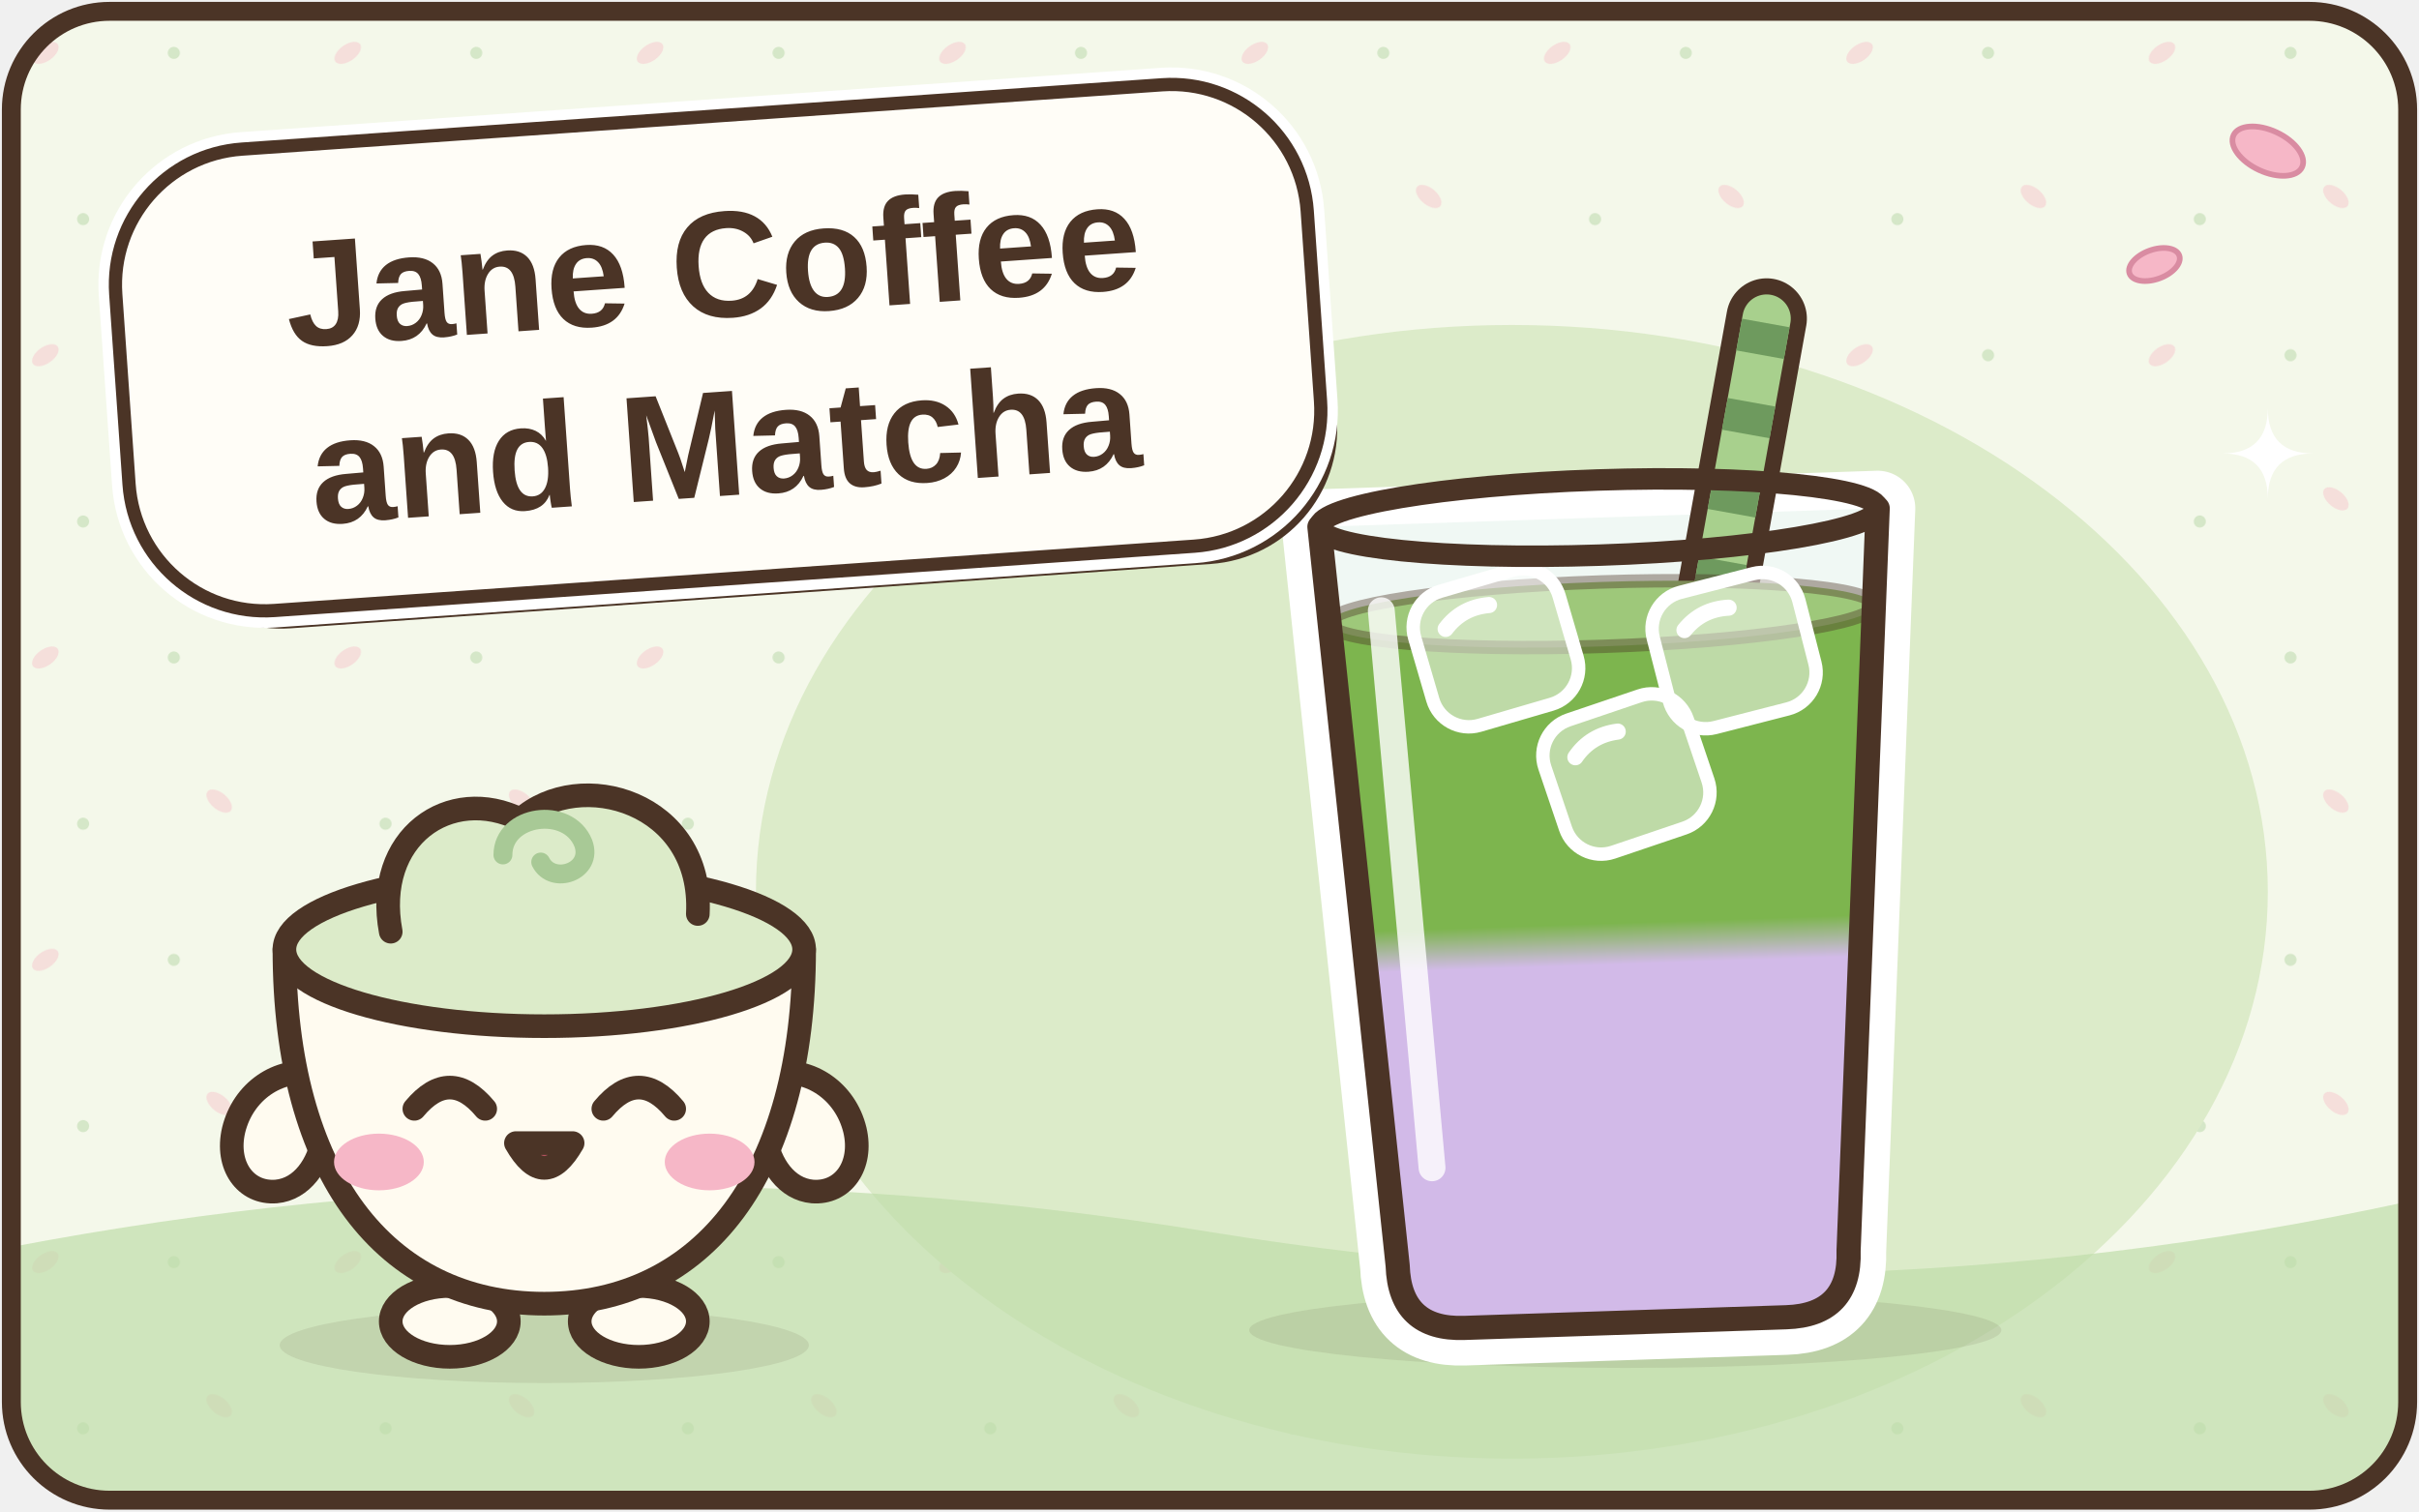
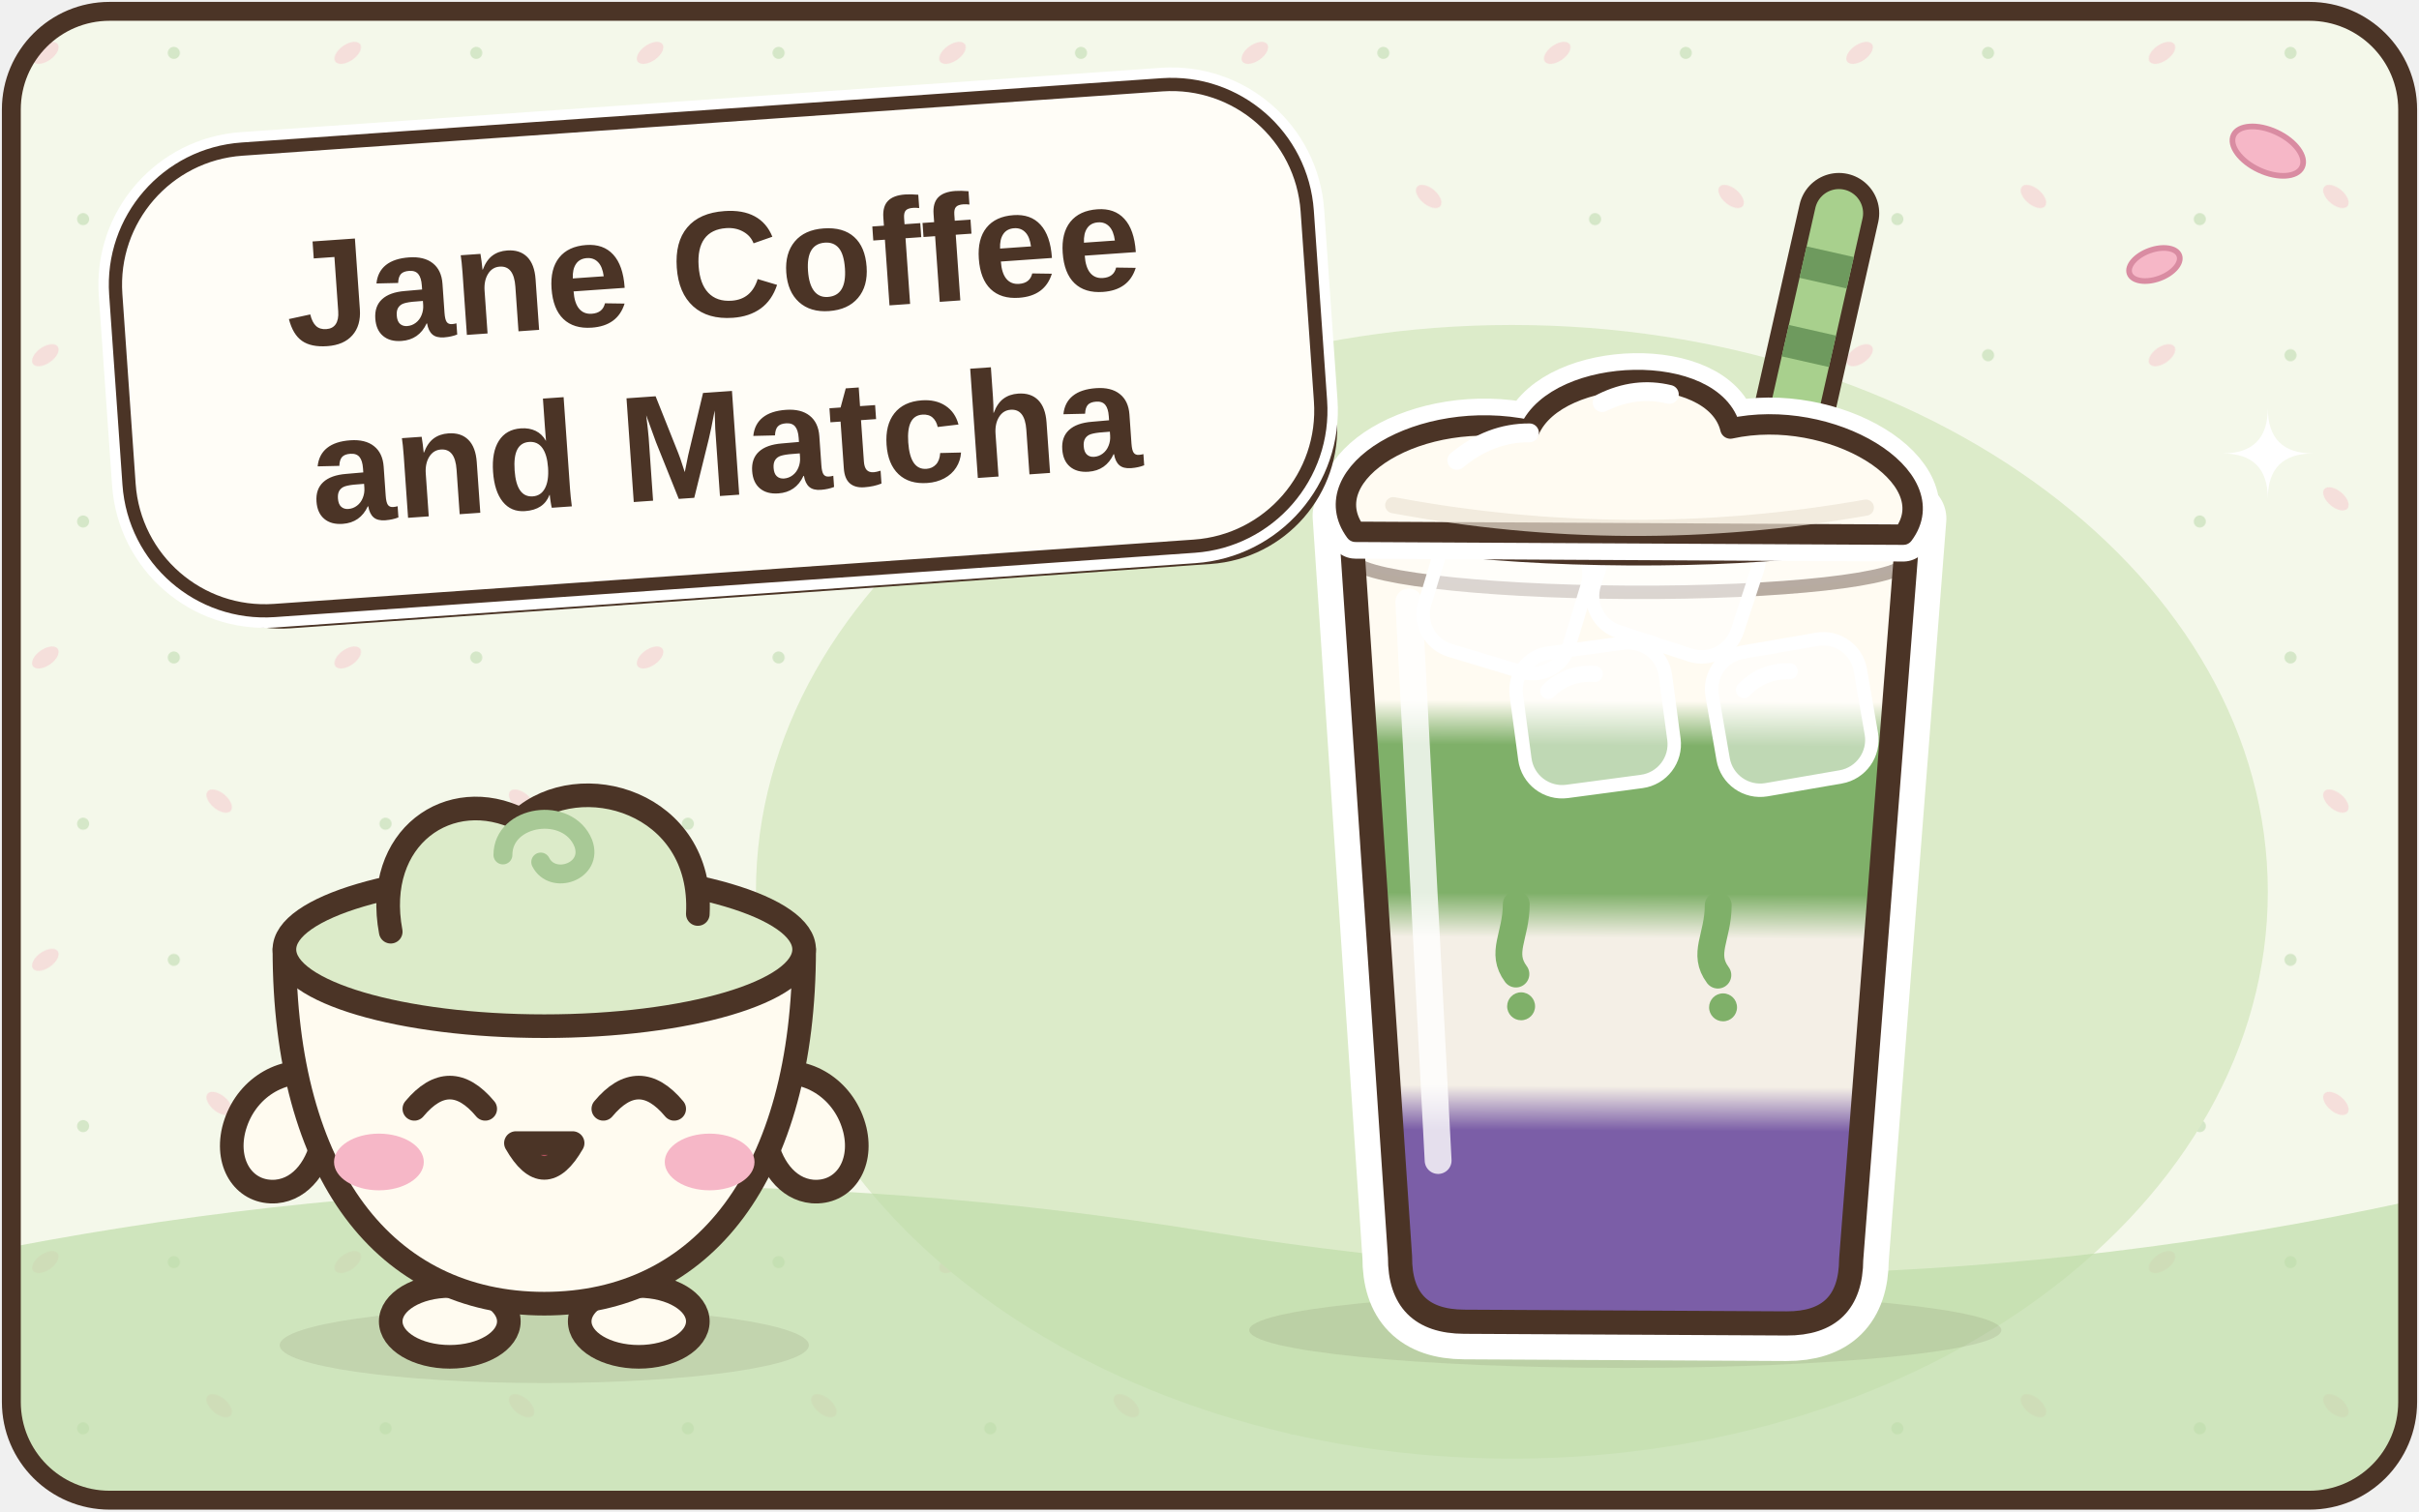
<svg xmlns="http://www.w3.org/2000/svg" viewBox="0 0 640 400" width="640" height="400" class="art-event" role="img" aria-label="Jane Coffee and Matcha" font-family="'M PLUS Rounded 1c', ui-rounded, 'Hiragino Maru Gothic ProN', 'Arial Rounded MT Bold', Nunito, Arial, sans-serif">
  <defs>
    <pattern id="ecrmcg4p" width="80" height="80" patternUnits="userSpaceOnUse">
      <g fill="#F6A3B8" fill-opacity=".3">
        <ellipse cx="12" cy="14" rx="4" ry="2.2" transform="rotate(-35 12 14)" />
        <ellipse cx="58" cy="52" rx="4" ry="2.2" transform="rotate(40 58 52)" />
      </g>
      <g fill="#8CBF7A" fill-opacity=".3">
        <circle cx="46" cy="14" r="1.6" />
        <circle cx="22" cy="58" r="1.6" />
      </g>
    </pattern>
-     <linearGradient id="ecrmcg4d0l" gradientUnits="userSpaceOnUse" x1="0" x2="0" y1="-132" y2="-4">
-       <stop offset="0%" stop-color="#7DB54E" />
-       <stop offset="45%" stop-color="#7DB54E" />
-       <stop offset="51%" stop-color="#D2BAE8" />
-       <stop offset="100%" stop-color="#D2BAE8" />
+     <linearGradient id="ecrmcg4d0l" gradientUnits="userSpaceOnUse" x1="0" x2="0" y1="-142" y2="-4">
+       <stop offset="0%" stop-color="#FFFBF2" />
+       <stop offset="19%" stop-color="#FFFBF2" />
+       <stop offset="25%" stop-color="#7FB069" />
+       <stop offset="45%" stop-color="#7FB069" />
+       <stop offset="51%" stop-color="#F4EFE6" />
+       <stop offset="71%" stop-color="#F4EFE6" />
+       <stop offset="77%" stop-color="#7B5EA7" />
+       <stop offset="100%" stop-color="#7B5EA7" />
    </linearGradient>
    <clipPath id="ecrmcg4d0c">
      <path d="M-52 -150L-42 -12Q-42 0 -30 0L30 0Q42 0 42 -12L52 -150Z" />
    </clipPath>
  </defs>
  <rect x="3" y="3" width="634" height="394" rx="26" fill="#F4F8EA" class="art-bg" />
  <rect x="3" y="3" width="634" height="394" rx="26" fill="url(#ecrmcg4p)" />
  <ellipse cx="400" cy="236" rx="200" ry="150" fill="#DCEBC9" />
  <path d="M3 330Q160 300 320 326 T 637 318L637 371Q637 397 611 397L29 397Q3 397 3 371Z" fill="#BFDDA9" opacity="0.7" />
  <ellipse cx="430" cy="352" rx="99.5" ry="10" fill="#4B3426" opacity="0.1" />
-   <g transform="translate(430 350) rotate(-1.9) scale(1.421)">
+   <g transform="translate(430 350) rotate(0.3) scale(1.421)">
    <path d="M-52 -150L-42 -12Q-42 0 -30 0L30 0Q42 0 42 -12L52 -150Z" fill="#FFFFFF" stroke="#FFFFFF" stroke-width="14" stroke-linejoin="round" />
    <path d="M-52 -150L-42 -12Q-42 0 -30 0L30 0Q42 0 42 -12L52 -150Z" fill="#EEF7F3" fill-opacity="0.9" />
-     <path d="M-3.6 -18L32.5 -186" fill="none" stroke="#4B3426" stroke-width="15" stroke-linecap="round" stroke-linejoin="round" />
-     <path d="M-3.6 -18L32.5 -186" fill="none" stroke="#A8D08D" stroke-width="9" stroke-linecap="round" stroke-linejoin="round" />
-     <path d="M-3.6 -18L32.5 -186" fill="none" stroke="#6E9A5E" stroke-width="9" stroke-linecap="butt" stroke-linejoin="round" stroke-dasharray="6 9" />
+     <path d="M-3 -18L38.7 -206.8" fill="none" stroke="#4B3426" stroke-width="15" stroke-linecap="round" stroke-linejoin="round" />
+     <path d="M-3 -18L38.7 -206.8" fill="none" stroke="#A8D08D" stroke-width="9" stroke-linecap="round" stroke-linejoin="round" />
+     <path d="M-3 -18L38.7 -206.8" fill="none" stroke="#6E9A5E" stroke-width="9" stroke-linecap="butt" stroke-linejoin="round" stroke-dasharray="6 9" />
    <g clip-path="url(#ecrmcg4d0c)">
-       <rect x="-80" y="-132" width="160" height="132" fill="url(#ecrmcg4d0l)" />
-       <ellipse cx="0" cy="-132" rx="50.8" ry="6" fill="#9EC87A" stroke="#4B3426" stroke-width="2.5" stroke-opacity="0.4" />
-       <rect x="-33.9" y="-139.4" width="28" height="26" rx="7" transform="rotate(-14.4 -19.9 -126.4)" fill="#FFFFFF" fill-opacity="0.5" stroke="#FFFFFF" stroke-width="2.5" stroke-opacity="1" />
-       <path d="M-27.9 -132.4 q 4 -3 9 -2" transform="rotate(-14.4 -19.9 -126.4)" fill="none" stroke="#FFFFFF" stroke-width="3" stroke-linecap="round" stroke-linejoin="round" />
-       <rect x="-10.4" y="-115.1" width="28" height="26" rx="7" transform="rotate(-16.8 3.6 -102.1)" fill="#FFFFFF" fill-opacity="0.5" stroke="#FFFFFF" stroke-width="2.5" stroke-opacity="1" />
-       <path d="M-4.4 -108.1 q 4 -3 9 -2" transform="rotate(-16.8 3.6 -102.1)" fill="none" stroke="#FFFFFF" stroke-width="3" stroke-linecap="round" stroke-linejoin="round" />
-       <rect x="10.4" y="-137.4" width="28" height="26" rx="7" transform="rotate(-12.5 24.4 -124.4)" fill="#FFFFFF" fill-opacity="0.5" stroke="#FFFFFF" stroke-width="2.5" stroke-opacity="1" />
-       <path d="M16.4 -130.4 q 4 -3 9 -2" transform="rotate(-12.5 24.4 -124.4)" fill="none" stroke="#FFFFFF" stroke-width="3" stroke-linecap="round" stroke-linejoin="round" />
+       <rect x="-80" y="-142" width="160" height="142" fill="url(#ecrmcg4d0l)" />
+       <path d="M-20.7 -77.8 c 0 6 -3 9 0 13" fill="none" stroke="#7FB069" stroke-width="5" stroke-linecap="round" stroke-linejoin="round" />
+       <circle cx="-19.7" cy="-58.8" r="2.6" fill="#7FB069" />
+       <path d="M16.9 -77.8 c 0 6 -3 9 0 13" fill="none" stroke="#7FB069" stroke-width="5" stroke-linecap="round" stroke-linejoin="round" />
+       <circle cx="17.9" cy="-58.8" r="2.6" fill="#7FB069" />
+       <ellipse cx="0" cy="-142" rx="51.5" ry="6" fill="#FFFCF5" stroke="#4B3426" stroke-width="2.5" stroke-opacity="0.4" />
+       <rect x="-36.9" y="-148.5" width="28" height="26" rx="7" transform="rotate(16.5 -22.9 -135.5)" fill="#FFFFFF" fill-opacity="0.5" stroke="#FFFFFF" stroke-width="2.5" stroke-opacity="1" />
+       <path d="M-30.9 -141.5 q 4 -3 9 -2" transform="rotate(16.5 -22.9 -135.5)" fill="none" stroke="#FFFFFF" stroke-width="3" stroke-linecap="round" stroke-linejoin="round" />
+       <rect x="-20.2" y="-125.7" width="28" height="26" rx="7" transform="rotate(-7.9 -6.2 -112.7)" fill="#FFFFFF" fill-opacity="0.5" stroke="#FFFFFF" stroke-width="2.5" stroke-opacity="1" />
+       <path d="M-14.2 -118.7 q 4 -3 9 -2" transform="rotate(-7.9 -6.2 -112.7)" fill="none" stroke="#FFFFFF" stroke-width="3" stroke-linecap="round" stroke-linejoin="round" />
+       <rect x="-5.3" y="-151.9" width="28" height="26" rx="7" transform="rotate(17.8 8.7 -138.9)" fill="#FFFFFF" fill-opacity="0.5" stroke="#FFFFFF" stroke-width="2.5" stroke-opacity="1" />
+       <path d="M0.7 -144.9 q 4 -3 9 -2" transform="rotate(17.8 8.7 -138.9)" fill="none" stroke="#FFFFFF" stroke-width="3" stroke-linecap="round" stroke-linejoin="round" />
+       <rect x="16.4" y="-126.4" width="28" height="26" rx="7" transform="rotate(-10.1 30.4 -113.4)" fill="#FFFFFF" fill-opacity="0.5" stroke="#FFFFFF" stroke-width="2.5" stroke-opacity="1" />
+       <path d="M22.4 -119.4 q 4 -3 9 -2" transform="rotate(-10.1 30.4 -113.4)" fill="none" stroke="#FFFFFF" stroke-width="3" stroke-linecap="round" stroke-linejoin="round" />
    </g>
    <path d="M-35 -30L-41 -134" fill="none" stroke="#FFFFFF" stroke-width="5" stroke-linecap="round" stroke-linejoin="round" opacity="0.8" />
    <path d="M-52 -150L-42 -12Q-42 0 -30 0L30 0Q42 0 42 -12L52 -150" fill="none" stroke="#4B3426" stroke-width="4.5" stroke-linecap="round" stroke-linejoin="round" />
    <ellipse cx="0" cy="-150" rx="52" ry="7" fill="none" stroke="#4B3426" stroke-width="4" />
+     <path d="M-51 -147C-59 -157.8 -39 -170.3 -18.7 -166.1C-13.5 -178.1 15.6 -179.1 18.7 -166.6C37.4 -170.8 59 -157.8 51 -147Z" fill="#FFFFFF" stroke="#FFFFFF" stroke-width="10" stroke-linejoin="round" />
+     <path d="M-51 -147C-59 -157.8 -39 -170.3 -18.7 -166.1C-13.5 -178.1 15.6 -179.1 18.7 -166.6C37.4 -170.8 59 -157.8 51 -147Z" fill="#FFFBF2" stroke="#4B3426" stroke-width="3.8" stroke-linejoin="round" />
+     <path d="M-44 -152Q0 -144 44 -152" fill="none" stroke="#ECE4D5" stroke-width="3" stroke-linecap="round" stroke-linejoin="round" opacity="0.7" />
+     <path d="M-32.2 -160.4 q 6.2 -5.2 13.5 -5.2M-5.2 -171.3 q 6.2 -3.1 12.5 -1.6" fill="none" stroke="#FFFFFF" stroke-width="3.5" stroke-linecap="round" stroke-linejoin="round" />
  </g>
  <ellipse cx="144" cy="356" rx="70" ry="10" fill="#4B3426" opacity="0.1" />
  <g transform="translate(44 170) scale(3.125)">
    <path class="m-o m-c m-arm-l" stroke="#4B3426" stroke-width="2" stroke-linejoin="round" stroke-linecap="round" fill="#FFFBF0" d="M12.5 36.5c-3-.5-6 1.5-6.8 4.8-.7 3 1 5.4 3.6 5.2 2.2-.2 3.6-2.3 4-4.6" />
    <path class="m-o m-c m-arm-r" stroke="#4B3426" stroke-width="2" stroke-linejoin="round" stroke-linecap="round" fill="#FFFBF0" d="M51.5 36.5c3-.5 6 1.5 6.8 4.8.7 3-1 5.4-3.6 5.2-2.2-.2-3.6-2.3-4-4.6" />
    <g class="m-feet">
      <ellipse class="m-o m-c m-foot-l" stroke="#4B3426" stroke-width="2" stroke-linejoin="round" stroke-linecap="round" fill="#FFFBF0" cx="24" cy="57.5" rx="5" ry="3" />
      <ellipse class="m-o m-c m-foot-r" stroke="#4B3426" stroke-width="2" stroke-linejoin="round" stroke-linecap="round" fill="#FFFBF0" cx="40" cy="57.5" rx="5" ry="3" />
    </g>
    <path class="m-o m-c m-cup" stroke="#4B3426" stroke-width="2" stroke-linejoin="round" stroke-linecap="round" fill="#FFFBF0" d="M10 26c0 19 8.5 30 22 30s22-11 22-30z" />
    <g class="m-foamg">
      <ellipse class="m-o m-f" stroke="#4B3426" stroke-width="2" stroke-linejoin="round" stroke-linecap="round" fill="#DCEBC9" cx="32" cy="26" rx="22" ry="6.5" />
      <path class="m-o m-f" stroke="#4B3426" stroke-width="2" stroke-linejoin="round" stroke-linecap="round" fill="#DCEBC9" d="M19 24.5c-1.5-8 5-12.5 11-9.5 5-4.5 15.5-1.5 15 8" />
      <path class="m-s" fill="none" stroke="#A8C996" stroke-width="1.6" stroke-linecap="round" d="M28.5 18c0-3.4 5.5-4.2 6.8-1 .9 2.4-2.6 3.6-3.6 1.6" />
    </g>
    <g class="m-look">
      <g class="m-eyes">
        <path class="m-l" fill="none" stroke="#4B3426" stroke-width="2" stroke-linecap="round" stroke-linejoin="round" d="M21 39.5q3-3.6 6 0M37 39.5q3-3.6 6 0" />
      </g>
    </g>
    <ellipse class="m-blush" fill="#F6B7C7" cx="18" cy="44" rx="3.8" ry="2.4" />
    <ellipse class="m-blush" fill="#F6B7C7" cx="46" cy="44" rx="3.8" ry="2.4" />
    <path class="m-o m-in m-mouth" stroke="#4B3426" stroke-width="2" stroke-linejoin="round" stroke-linecap="round" fill="#B4535F" d="M29.6 42.4q2.4 4.2 4.8 0z" />
  </g>
  <ellipse cx="600" cy="40" rx="10" ry="5.5" transform="rotate(25 600 40)" fill="#F6B7C7" stroke="#D98CA2" stroke-width="1.5" />
  <ellipse cx="570" cy="70" rx="7" ry="3.9" transform="rotate(-20 570 70)" fill="#F6B7C7" stroke="#D98CA2" stroke-width="1.5" />
  <ellipse cx="250" cy="120" rx="6" ry="3.3" transform="rotate(40 250 120)" fill="#F6B7C7" stroke="#D98CA2" stroke-width="1.5" />
  <path d="M600 108Q600 120 612 120Q600 120 600 132Q600 120 588 120Q600 120 600 108Z" fill="#FFFFFF" />
  <path d="M256 51Q256 60 265 60Q256 60 256 69Q256 60 247 60Q256 60 256 51Z" fill="#FFFFFF" />
  <path d="M64 112Q64 120 72 120Q64 120 64 128Q64 120 56 120Q64 120 64 112Z" fill="#FFFFFF" />
  <g transform="rotate(-4 190 92)">
    <rect x="36" y="35.8" width="316" height="122.4" rx="36" fill="#4B3426" />
    <rect x="32" y="30.8" width="316" height="122.4" rx="36" fill="#FFFDF7" stroke="#FFFFFF" stroke-width="9" paint-order="stroke" />
    <rect x="32" y="30.8" width="316" height="122.4" rx="36" fill="none" stroke="#4B3426" stroke-width="3.5" />
    <text x="190" y="84" font-size="40" font-weight="800" text-anchor="middle" fill="#4B3426">Jane Coffee</text>
    <text x="190" y="131.2" font-size="40" font-weight="800" text-anchor="middle" fill="#4B3426">and Matcha</text>
  </g>
  <rect x="3" y="3" width="634" height="394" rx="26" fill="none" stroke="#4B3426" stroke-width="5" />
</svg>
